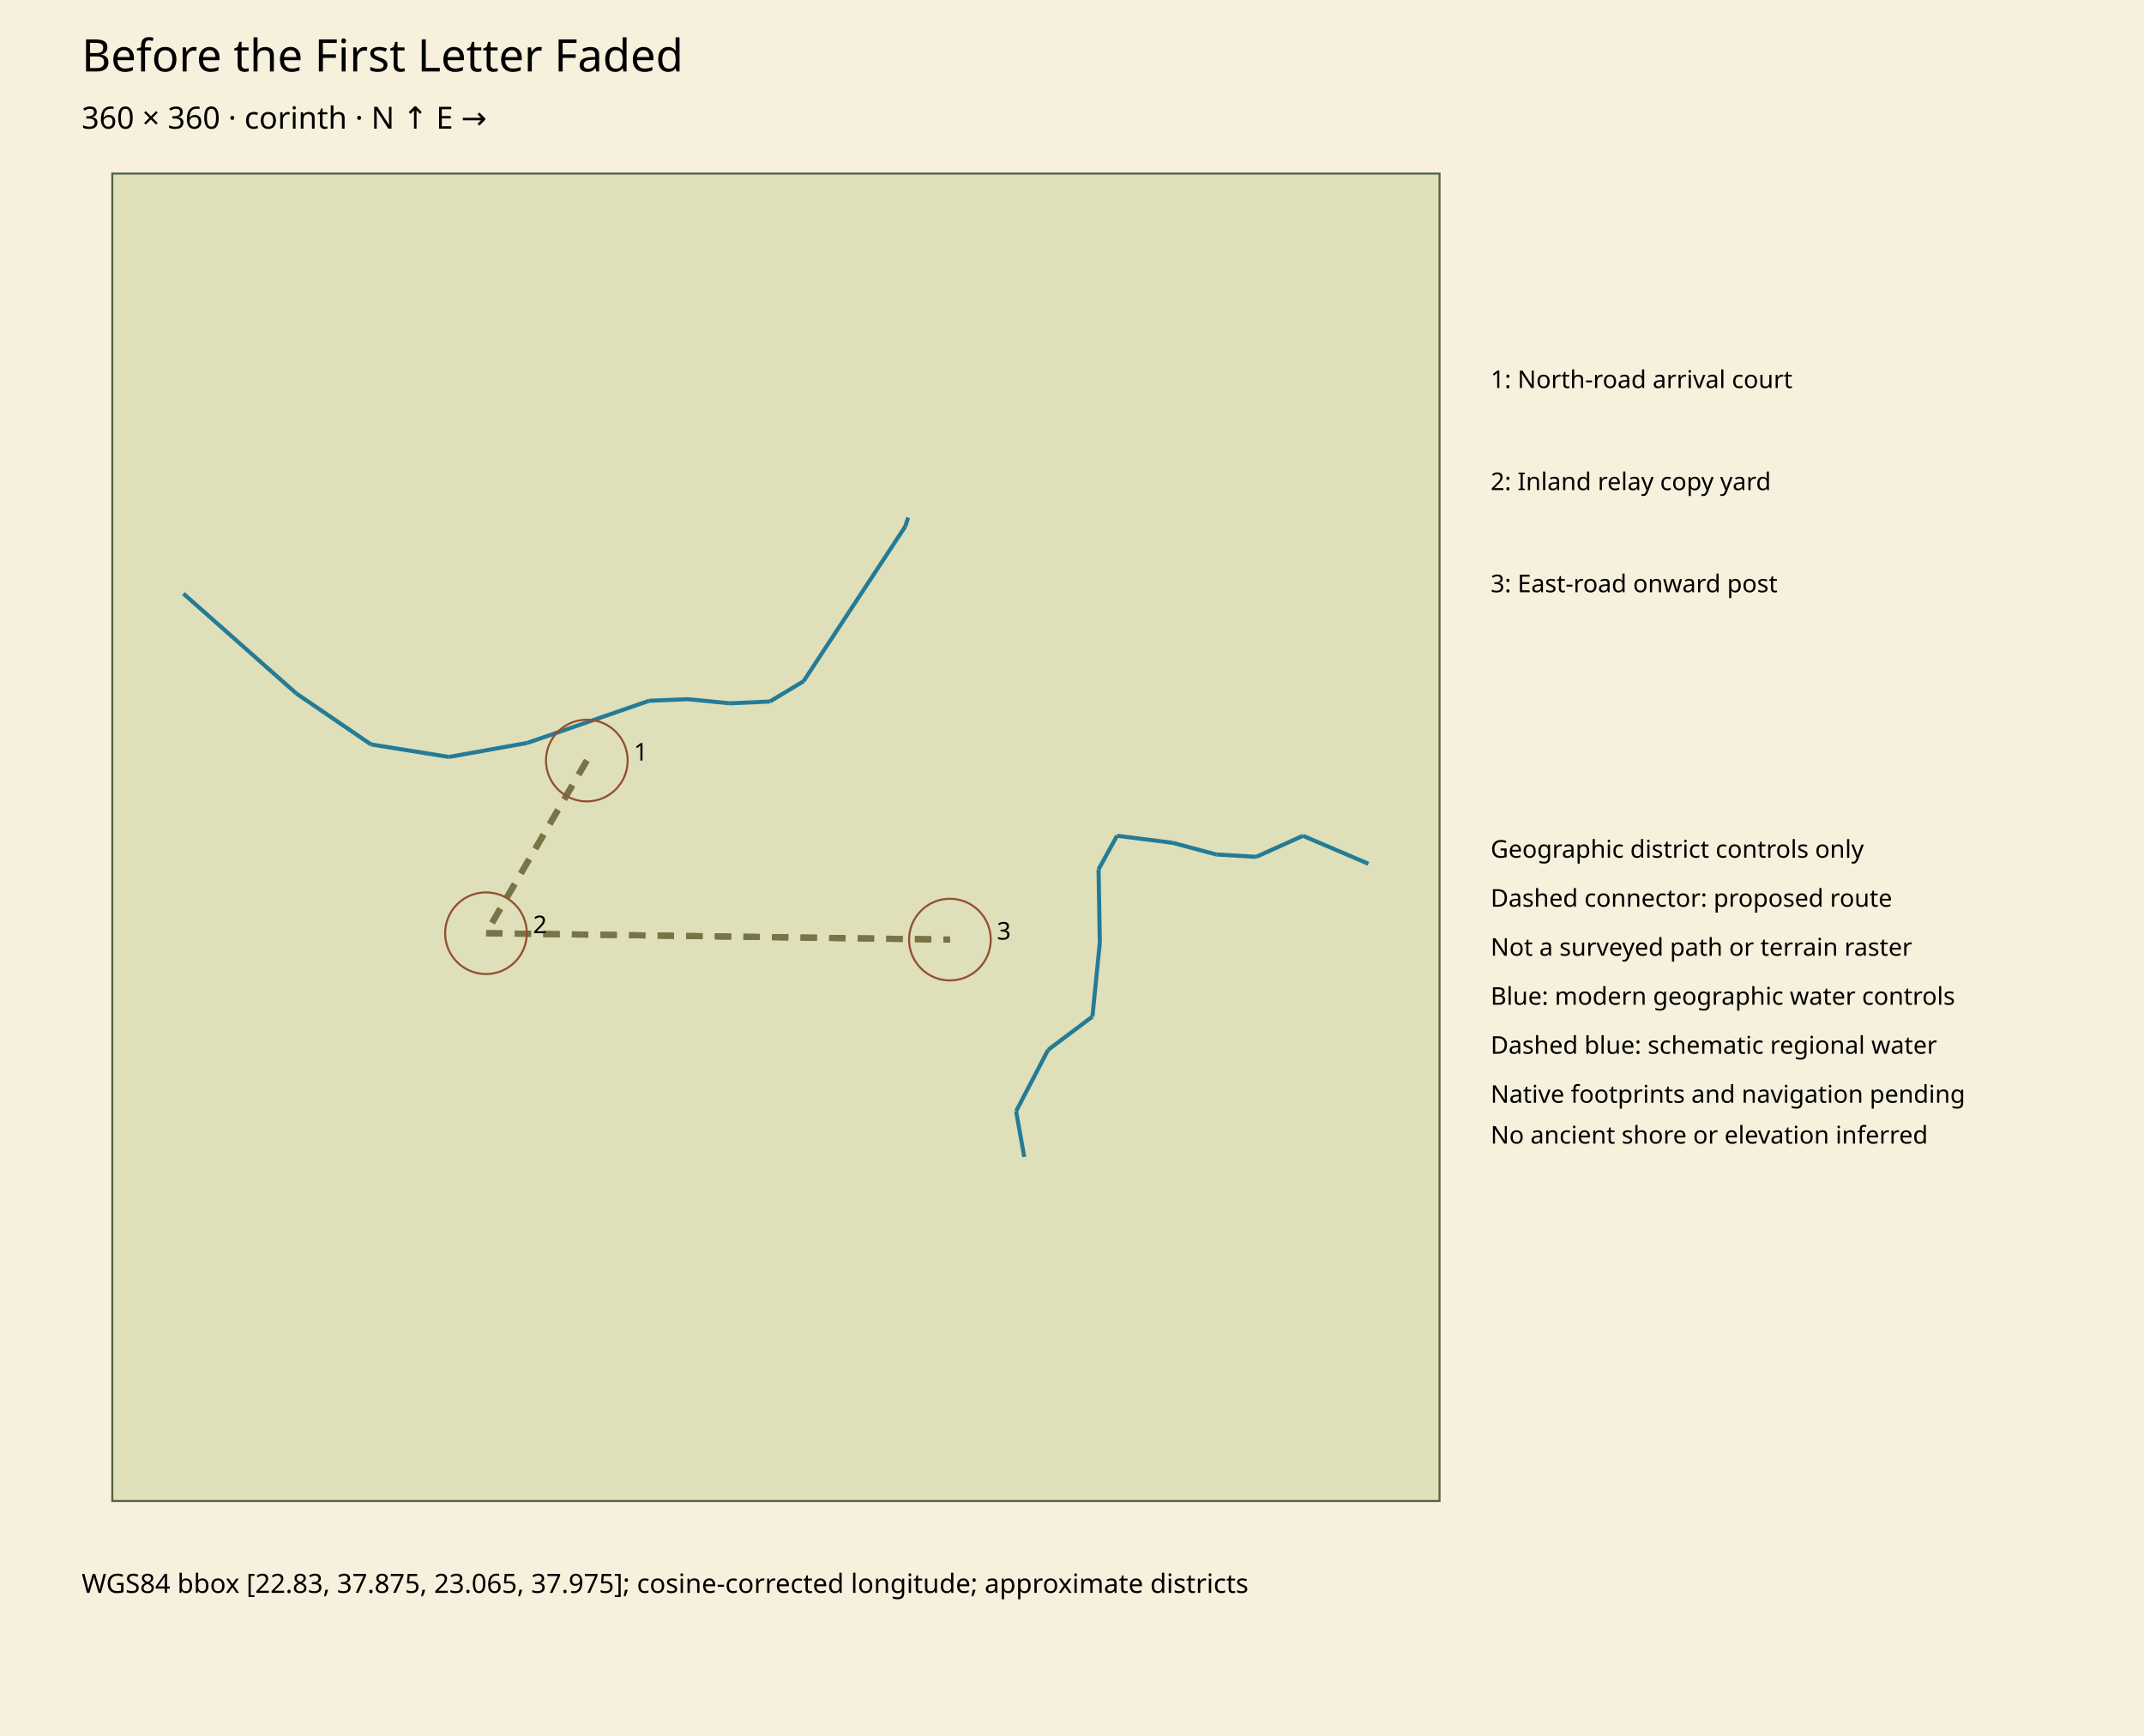
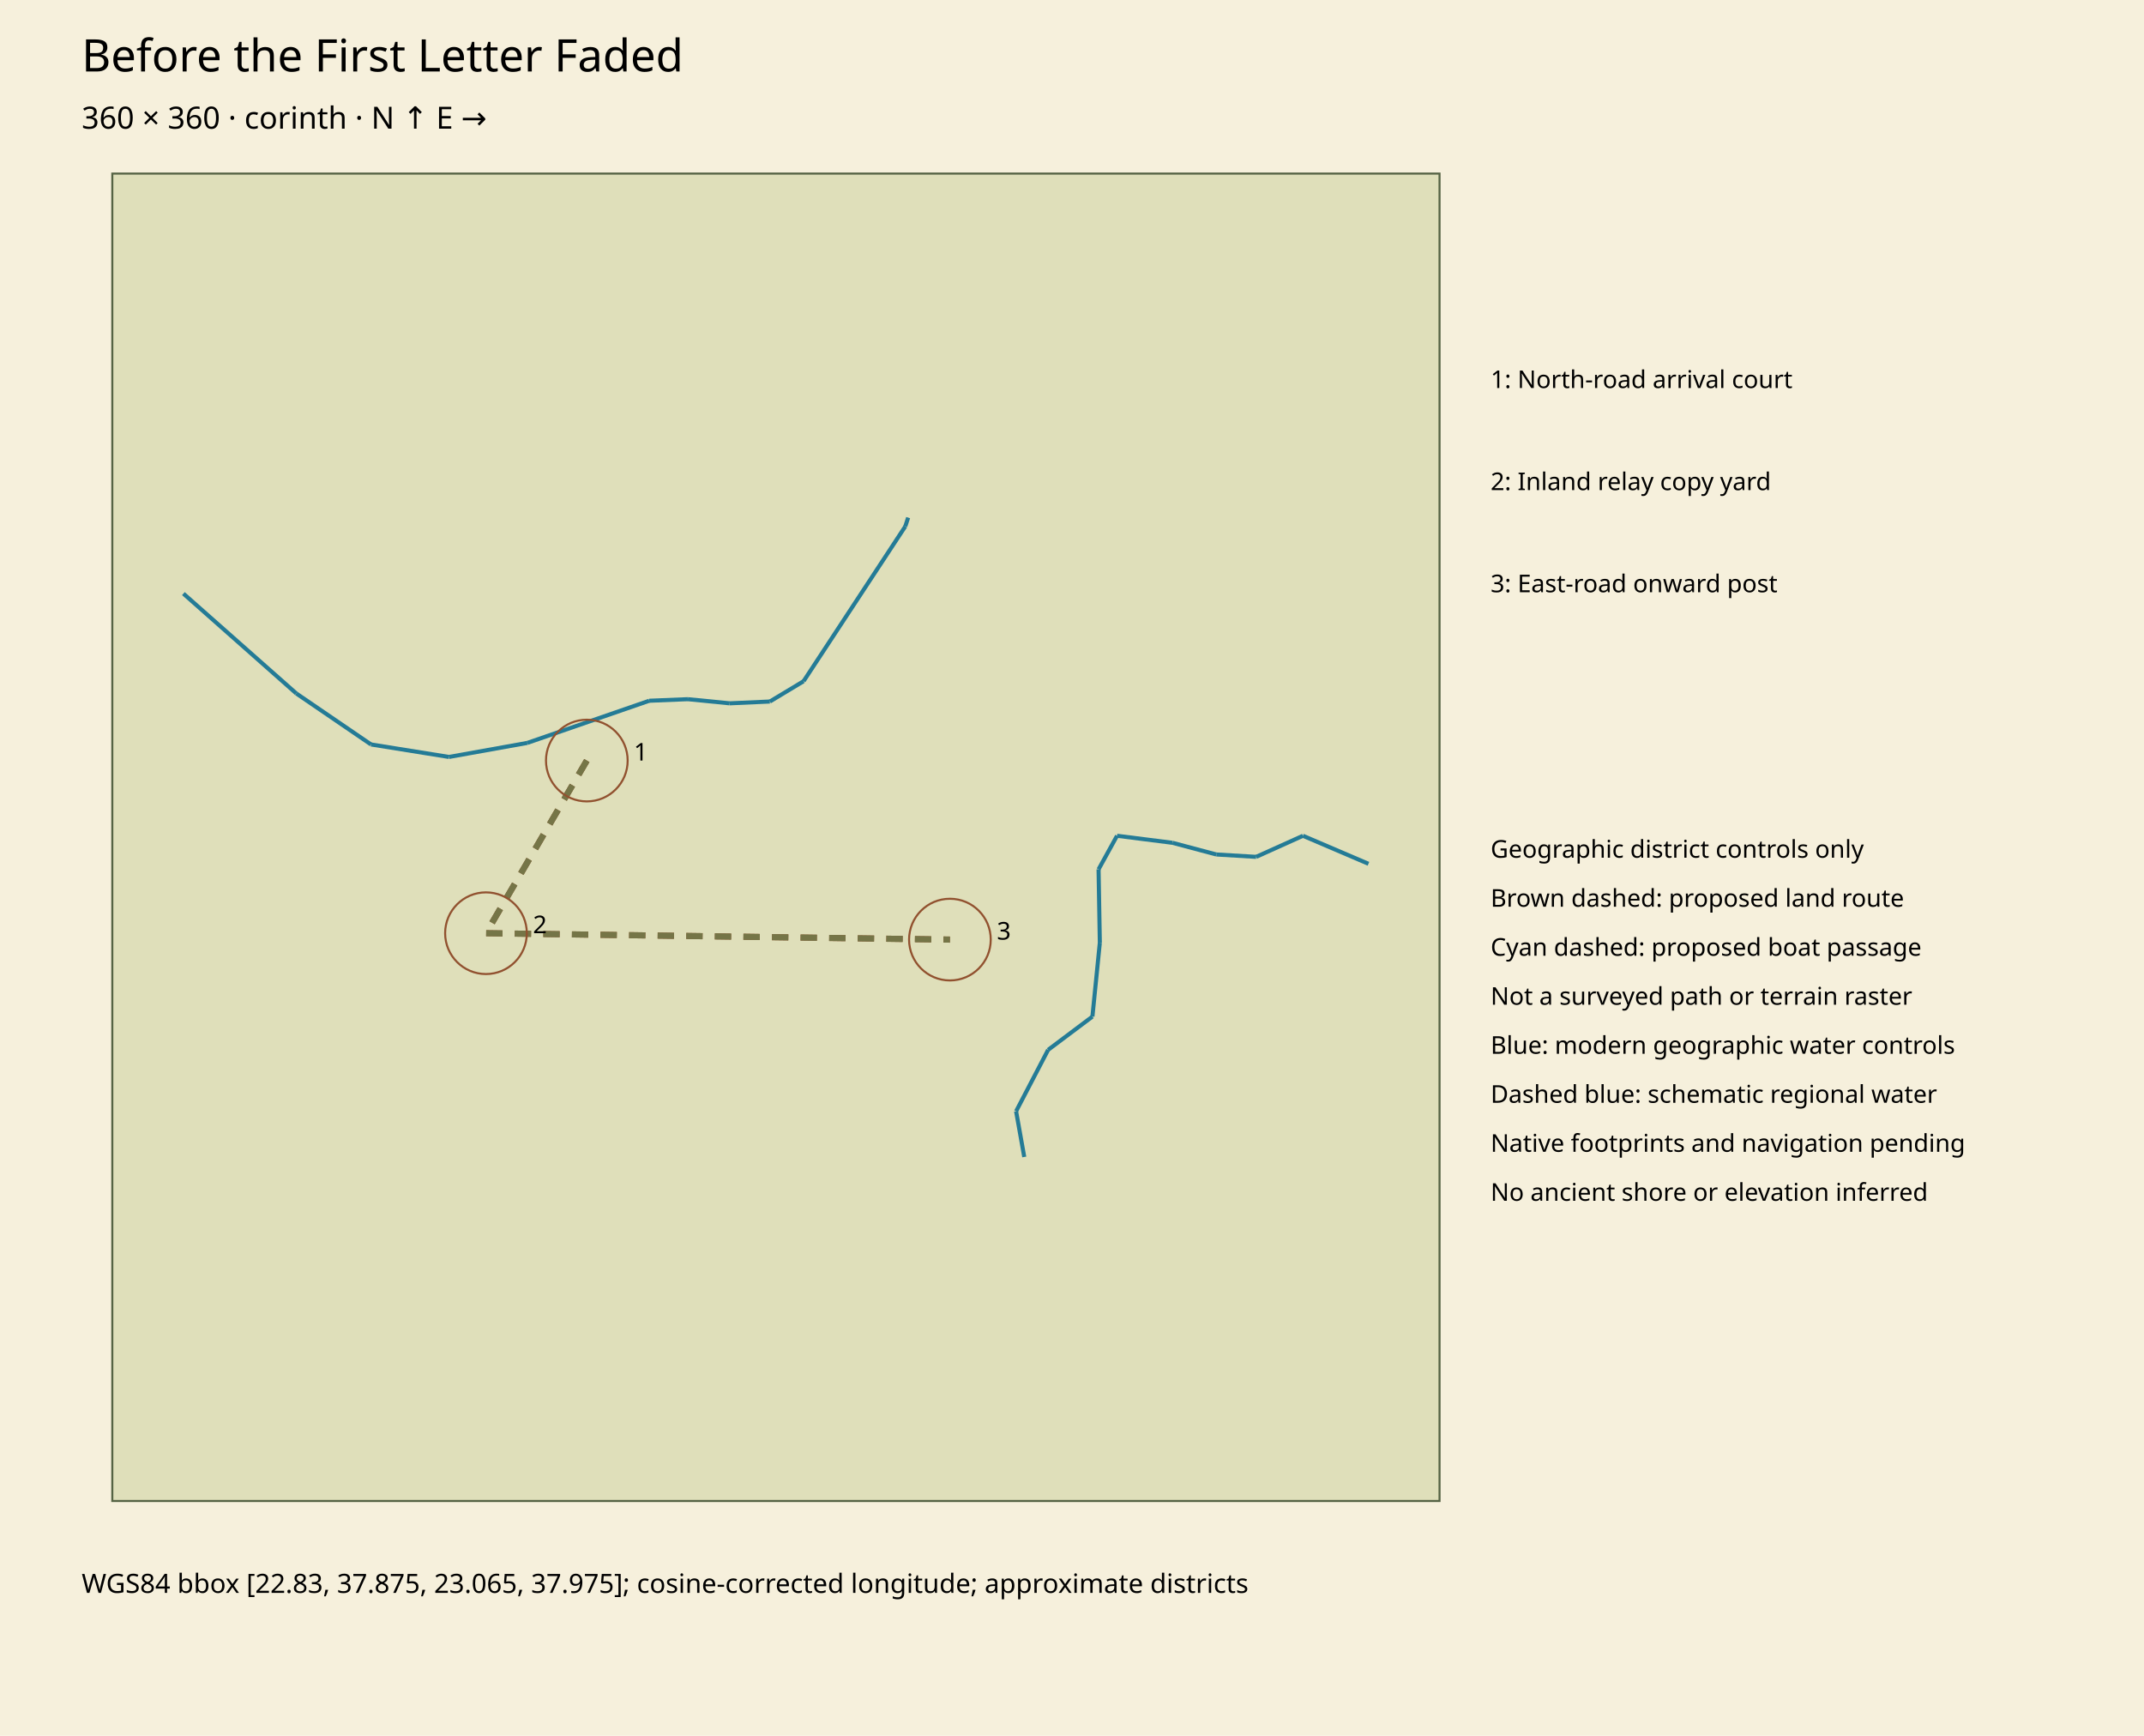
<svg xmlns="http://www.w3.org/2000/svg" viewBox="0 0 1050 850" role="img" aria-label="Before the First Letter Faded geographic districts">
  <rect width="1050" height="850" fill="#f6f0dc" />
  <rect x="55" y="85" width="650" height="650" fill="#dfdfba" stroke="#556344" />
  <text x="40" y="35" font-family="sans-serif" font-size="22">Before the First Letter Faded</text>
  <text x="40" y="63" font-family="sans-serif" font-size="15">360 × 360 · corinth · N ↑ E →</text>
  <polyline points="670.18,422.98 638.10,409.26" fill="none" stroke="#247b96" stroke-width="2" />
  <polyline points="638.10,409.26 615.19,419.58" fill="none" stroke="#247b96" stroke-width="2" />
  <polyline points="615.19,419.58 595.69,418.42" fill="none" stroke="#247b96" stroke-width="2" />
  <polyline points="595.69,418.42 574.20,412.70" fill="none" stroke="#247b96" stroke-width="2" />
  <polyline points="574.20,412.70 547.06,409.26" fill="none" stroke="#247b96" stroke-width="2" />
  <polyline points="547.06,409.26 538.01,425.68" fill="none" stroke="#247b96" stroke-width="2" />
  <polyline points="538.01,425.68 538.63,461.62" fill="none" stroke="#247b96" stroke-width="2" />
  <polyline points="538.63,461.62 535.00,497.80" fill="none" stroke="#247b96" stroke-width="2" />
  <polyline points="535.00,497.80 513.30,514.09" fill="none" stroke="#247b96" stroke-width="2" />
  <polyline points="513.30,514.09 497.62,544.16" fill="none" stroke="#247b96" stroke-width="2" />
  <polyline points="497.62,544.16 501.62,566.54" fill="none" stroke="#247b96" stroke-width="2" />
  <polyline points="89.82,290.68 145.11,339.57" fill="none" stroke="#247b96" stroke-width="2" />
  <polyline points="145.11,339.57 181.69,364.54" fill="none" stroke="#247b96" stroke-width="2" />
  <polyline points="181.69,364.54 219.87,370.66" fill="none" stroke="#247b96" stroke-width="2" />
  <polyline points="219.87,370.66 258.26,363.78" fill="none" stroke="#247b96" stroke-width="2" />
  <polyline points="258.26,363.78 317.95,343.14" fill="none" stroke="#247b96" stroke-width="2" />
  <polyline points="317.95,343.14 336.84,342.37" fill="none" stroke="#247b96" stroke-width="2" />
  <polyline points="336.84,342.37 357.33,344.40" fill="none" stroke="#247b96" stroke-width="2" />
  <polyline points="357.33,344.40 377.03,343.52" fill="none" stroke="#247b96" stroke-width="2" />
  <polyline points="377.03,343.52 393.53,333.58" fill="none" stroke="#247b96" stroke-width="2" />
  <polyline points="393.53,333.58 443.35,257.78" fill="none" stroke="#247b96" stroke-width="2" />
  <polyline points="443.35,257.78 444.75,253.46" fill="none" stroke="#247b96" stroke-width="2" />
  <polyline data-corridor="main" points="287.39,372.43 238.00,456.97 465.21,460.10" fill="none" stroke="#91512f" stroke-width="3" stroke-dasharray="8 6" />
  <polyline data-corridor="relief" points="287.39,372.43 238.00,456.97 465.21,460.10" fill="none" stroke="#757547" stroke-width="3" stroke-dasharray="8 6" />
  <circle cx="287.39" cy="372.43" r="20" fill="none" stroke="#91512f" />
  <text x="310.39" y="372.43" font-family="sans-serif">1</text>
  <text x="730" y="190" font-family="sans-serif" font-size="12">1: North-road arrival court</text>
  <circle cx="238.00" cy="456.97" r="20" fill="none" stroke="#91512f" />
  <text x="261.00" y="456.97" font-family="sans-serif">2</text>
  <text x="730" y="240" font-family="sans-serif" font-size="12">2: Inland relay copy yard</text>
  <circle cx="465.21" cy="460.10" r="20" fill="none" stroke="#91512f" />
  <text x="488.21" y="460.10" font-family="sans-serif">3</text>
  <text x="730" y="290" font-family="sans-serif" font-size="12">3: East-road onward post</text>
  <text x="730" y="420" font-family="sans-serif" font-size="12">Geographic district controls only</text>
-   <text x="730" y="444" font-family="sans-serif" font-size="12">Dashed connector: proposed route</text>
-   <text x="730" y="468" font-family="sans-serif" font-size="12">Not a surveyed path or terrain raster</text>
-   <text x="730" y="492" font-family="sans-serif" font-size="12">Blue: modern geographic water controls</text>
-   <text x="730" y="516" font-family="sans-serif" font-size="12">Dashed blue: schematic regional water</text>
-   <text x="730" y="540" font-family="sans-serif" font-size="12">Native footprints and navigation pending</text>
-   <text x="730" y="560" font-family="sans-serif" font-size="12">No ancient shore or elevation inferred</text>
+   <text x="730" y="444" font-family="sans-serif" font-size="12">Brown dashed: proposed land route</text>
+   <text x="730" y="468" font-family="sans-serif" font-size="12">Cyan dashed: proposed boat passage</text>
+   <text x="730" y="492" font-family="sans-serif" font-size="12">Not a surveyed path or terrain raster</text>
+   <text x="730" y="516" font-family="sans-serif" font-size="12">Blue: modern geographic water controls</text>
+   <text x="730" y="540" font-family="sans-serif" font-size="12">Dashed blue: schematic regional water</text>
+   <text x="730" y="564" font-family="sans-serif" font-size="12">Native footprints and navigation pending</text>
+   <text x="730" y="588" font-family="sans-serif" font-size="12">No ancient shore or elevation inferred</text>
  <text x="40" y="780" font-family="sans-serif" font-size="13">WGS84 bbox [22.83, 37.875, 23.065, 37.975]; cosine-corrected longitude; approximate districts</text>
</svg>
